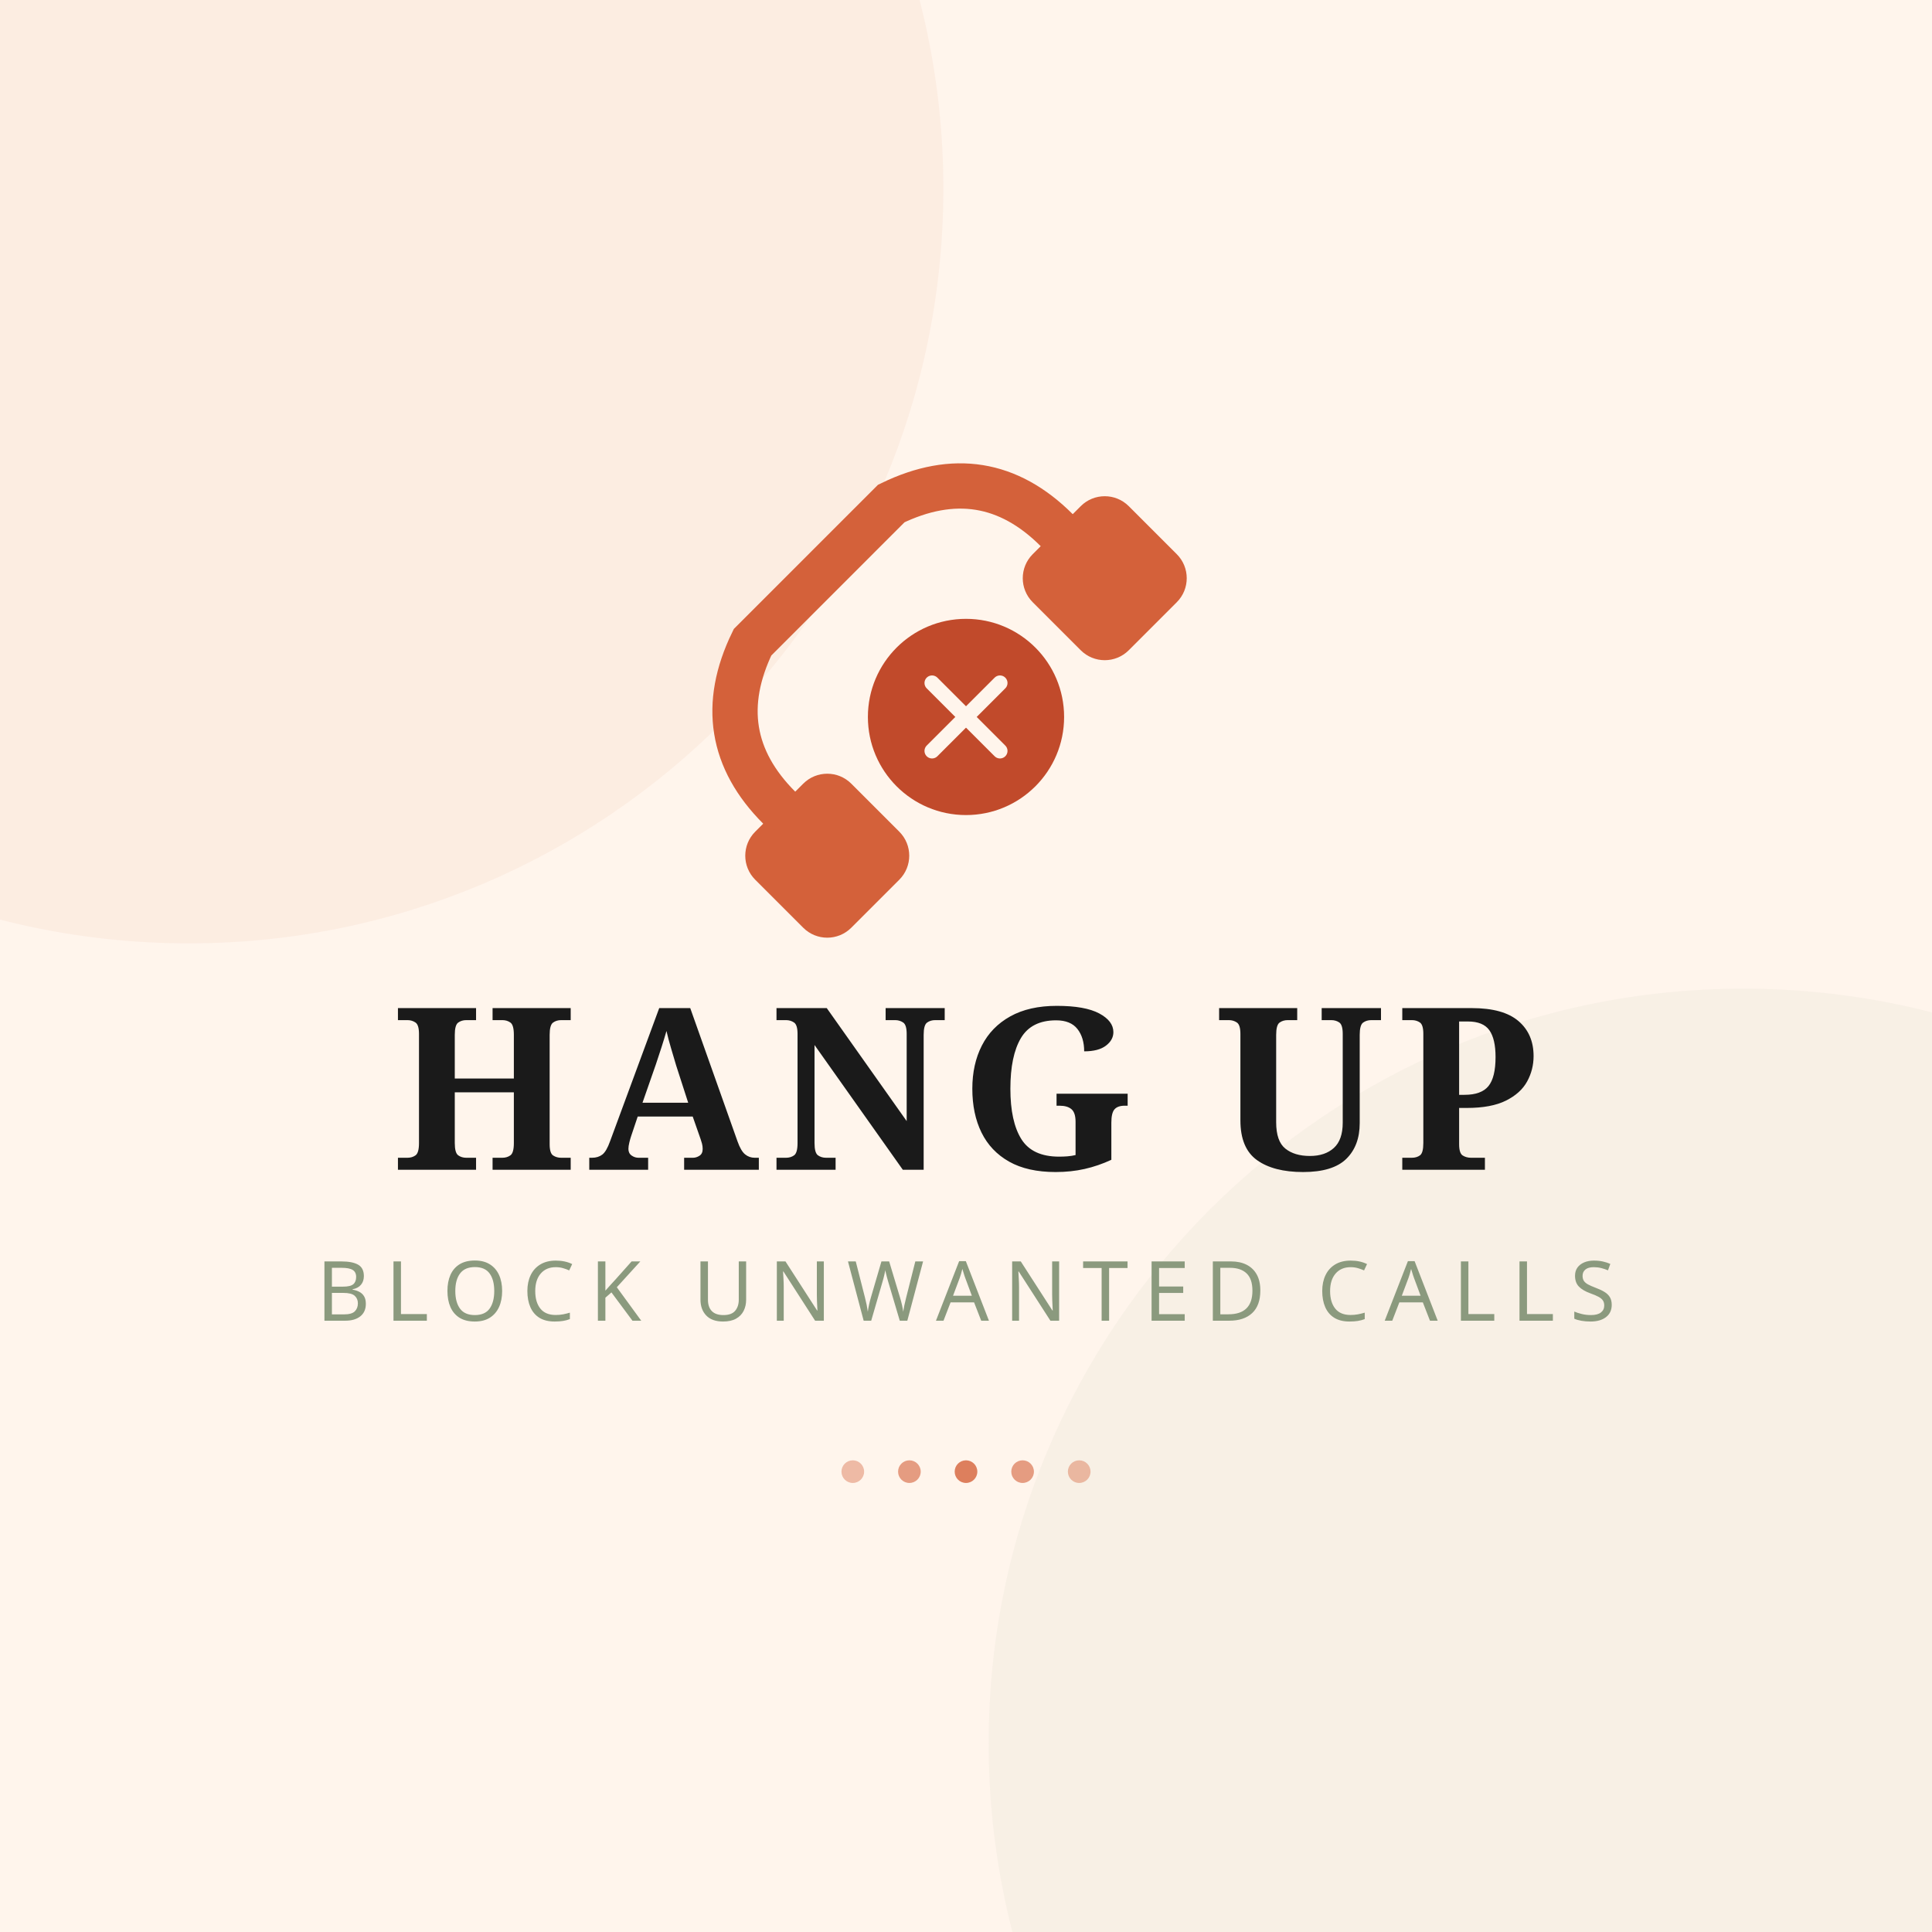
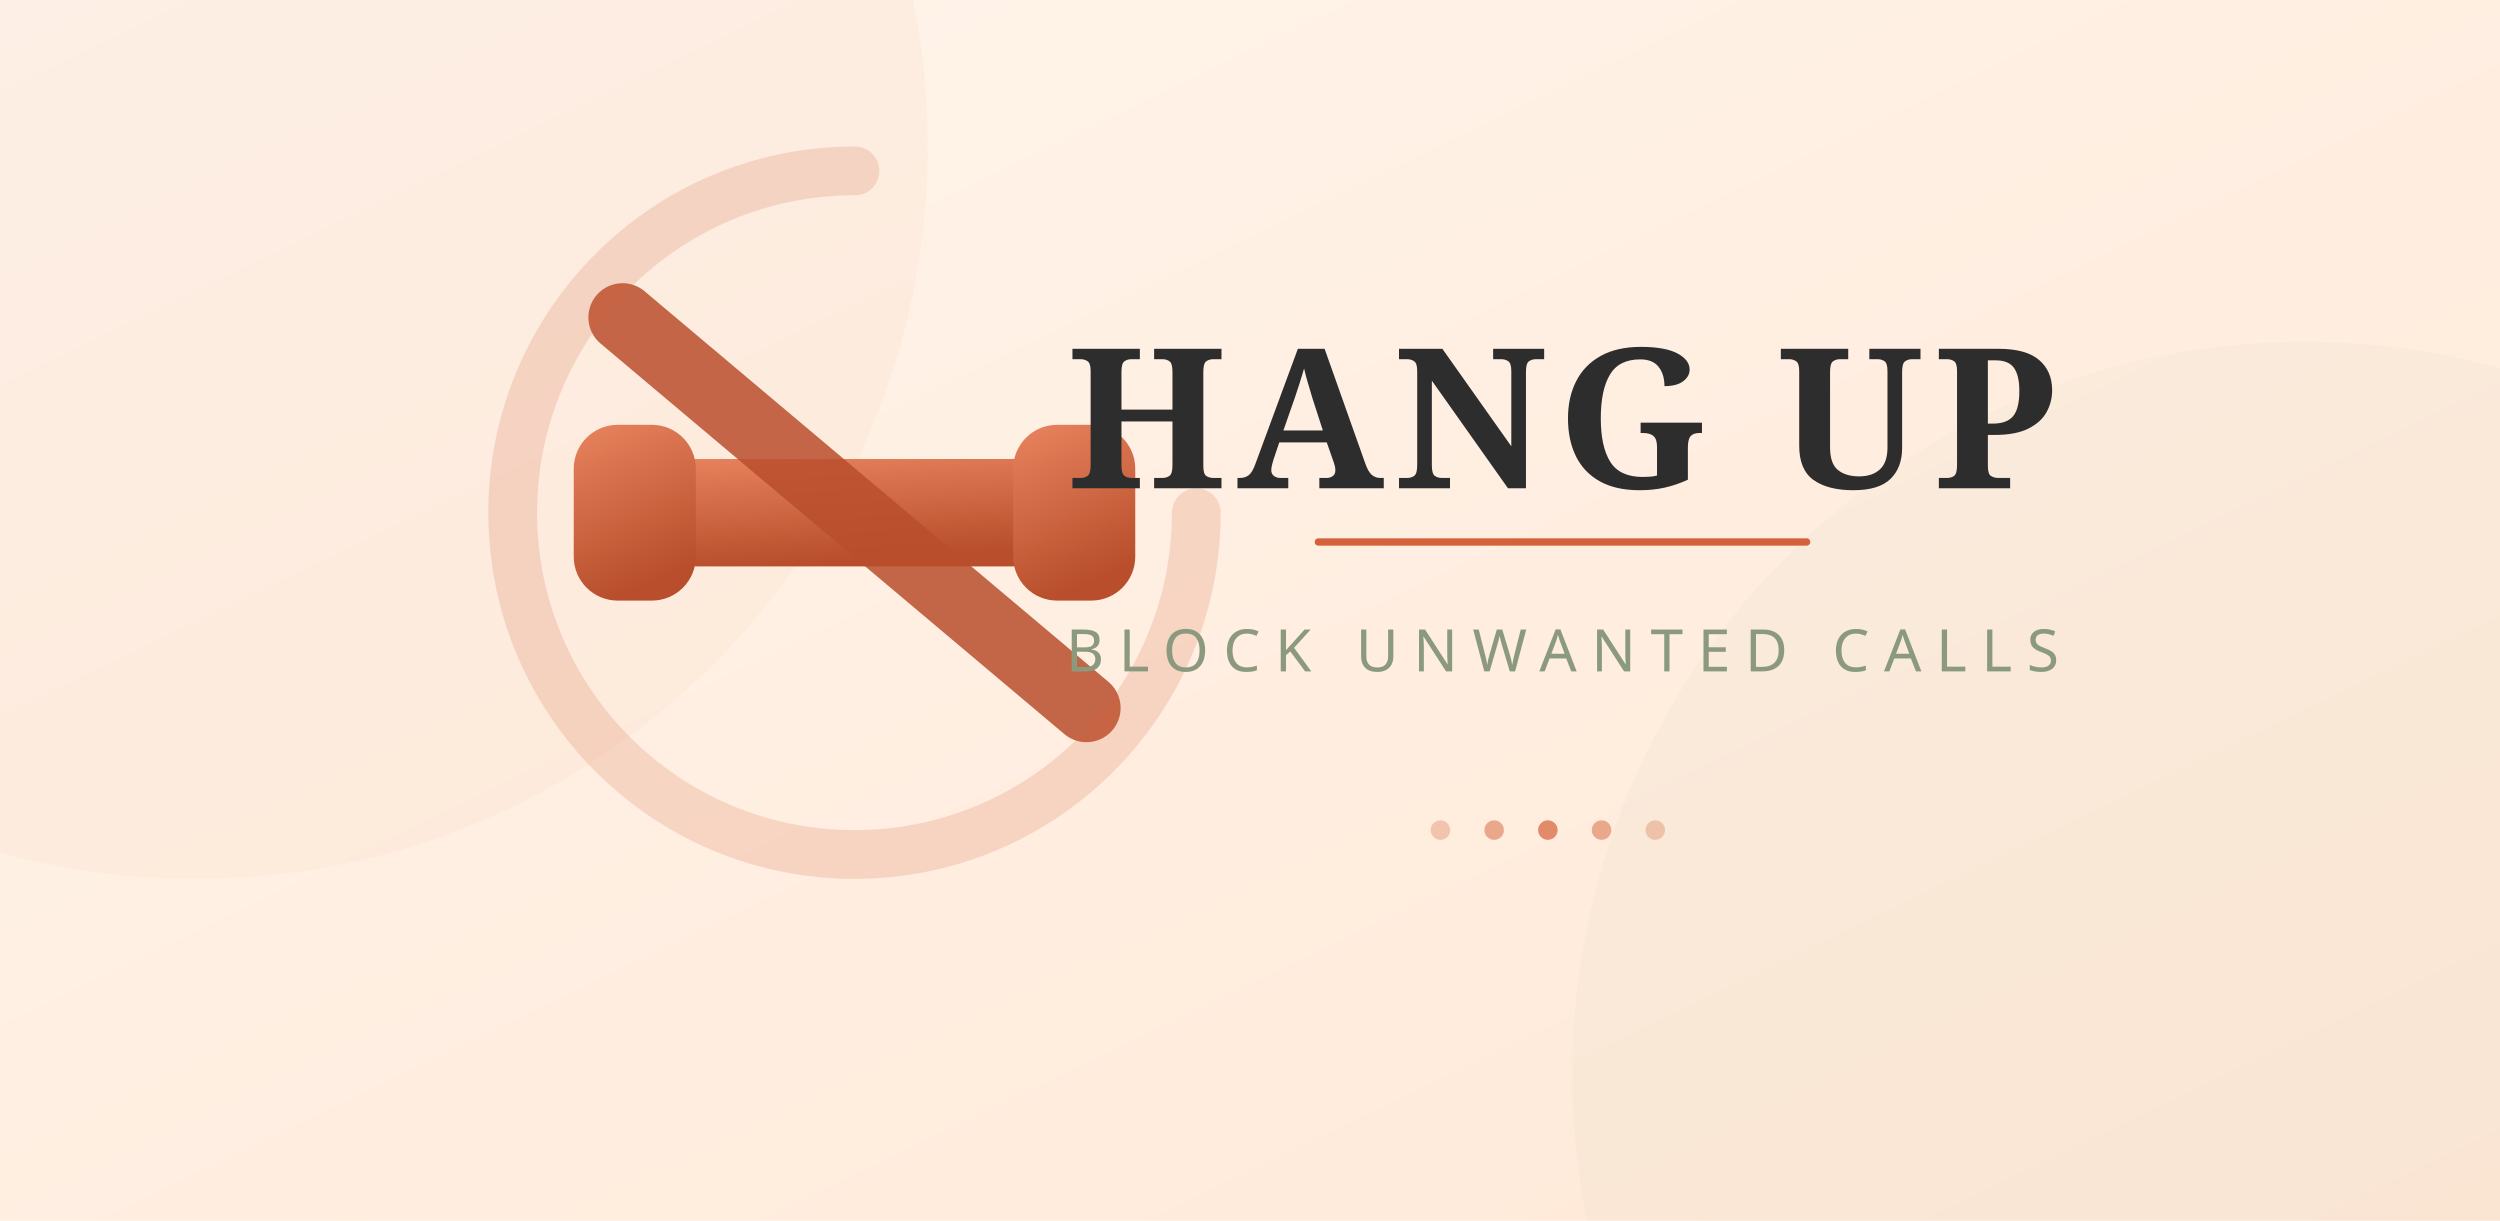
- <svg xmlns="http://www.w3.org/2000/svg" viewBox="0 0 1024 1024" width="1024" height="1024">
-   <rect width="1024" height="1024" fill="#FFF5EC" />
-   <circle cx="100" cy="100" r="400" fill="#D4613A" opacity="0.06" />
-   <circle cx="924" cy="924" r="400" fill="#8B9A7E" opacity="0.06" />
-   <g transform="translate(512, 380) rotate(135)">
-     <rect x="-140" y="-36" width="72" height="72" rx="18" fill="#D4613A" />
-     <rect x="68" y="-36" width="72" height="72" rx="18" fill="#D4613A" />
-     <path d="M-104 36 Q-104 90 -52 108 L52 108 Q104 90 104 36" stroke="#D4613A" stroke-width="24" fill="none" stroke-linecap="round" />
+ <svg xmlns="http://www.w3.org/2000/svg" viewBox="0 0 1024 500" width="1024" height="500">
+   <defs>
+     <linearGradient id="fg-bg" x1="0" y1="0" x2="1" y2="1">
+       <stop offset="0%" stop-color="#FFF5EC" />
+       <stop offset="100%" stop-color="#FFE8D6" />
+     </linearGradient>
+     <linearGradient id="fg-coral" x1="0" y1="0" x2="0.3" y2="1">
+       <stop offset="0%" stop-color="#E8845F" />
+       <stop offset="100%" stop-color="#B84E2B" />
+     </linearGradient>
+   </defs>
+   <rect width="1024" height="500" fill="url(#fg-bg)" />
+   <circle cx="80" cy="60" r="300" fill="#D4613A" opacity="0.04" />
+   <circle cx="944" cy="440" r="300" fill="#8B9A7E" opacity="0.04" />
+   <g transform="translate(350, 210)">
+     <rect x="-100" y="-22" width="200" height="44" rx="22" fill="url(#fg-coral)" />
+     <rect x="-115" y="-36" width="50" height="72" rx="18" fill="url(#fg-coral)" />
+     <rect x="65" y="-36" width="50" height="72" rx="18" fill="url(#fg-coral)" />
  </g>
-   <g transform="translate(512, 380)">
-     <circle cx="0" cy="0" r="52" fill="#C14A2B" />
-     <line x1="-18" y1="-18" x2="18" y2="18" stroke="#FFF5EC" stroke-width="8" stroke-linecap="round" />
-     <line x1="18" y1="-18" x2="-18" y2="18" stroke="#FFF5EC" stroke-width="8" stroke-linecap="round" />
-   </g>
-   <text x="512" y="620" text-anchor="middle" font-family="serif" font-weight="700" font-size="120" fill="#1A1A1A" letter-spacing="6">
-     HANG UP
-   </text>
-   <text x="512" y="700" text-anchor="middle" font-family="sans-serif" font-weight="400" font-size="44" fill="#8B9A7E" letter-spacing="8">
-     BLOCK UNWANTED CALLS
-   </text>
-   <circle cx="452" cy="780" r="6" fill="#D4613A" opacity="0.4" />
-   <circle cx="482" cy="780" r="6" fill="#D4613A" opacity="0.6" />
-   <circle cx="512" cy="780" r="6" fill="#D4613A" opacity="0.8" />
-   <circle cx="542" cy="780" r="6" fill="#D4613A" opacity="0.6" />
-   <circle cx="572" cy="780" r="6" fill="#D4613A" opacity="0.4" />
+   <line x1="255" y1="130" x2="445" y2="290" stroke="#B84E2B" stroke-width="28" stroke-linecap="round" opacity="0.85" />
+   <circle cx="350" cy="210" r="140" fill="none" stroke="#D4613A" stroke-width="20" stroke-dasharray="880" stroke-dashoffset="220" stroke-linecap="round" opacity="0.18" />
+   <text x="640" y="200" text-anchor="middle" font-family="Georgia, serif" font-weight="700" font-size="80" fill="#2D2D2D" letter-spacing="4">HANG UP</text>
+   <line x1="540" y1="222" x2="740" y2="222" stroke="#D4613A" stroke-width="3" stroke-linecap="round" />
+   <text x="640" y="275" text-anchor="middle" font-family="system-ui, sans-serif" font-weight="400" font-size="24" fill="#8B9A7E" letter-spacing="6">BLOCK UNWANTED CALLS</text>
+   <circle cx="590" cy="340" r="4" fill="#D4613A" opacity="0.3" />
+   <circle cx="612" cy="340" r="4" fill="#D4613A" opacity="0.5" />
+   <circle cx="634" cy="340" r="4" fill="#D4613A" opacity="0.7" />
+   <circle cx="656" cy="340" r="4" fill="#D4613A" opacity="0.5" />
+   <circle cx="678" cy="340" r="4" fill="#D4613A" opacity="0.3" />
</svg>
